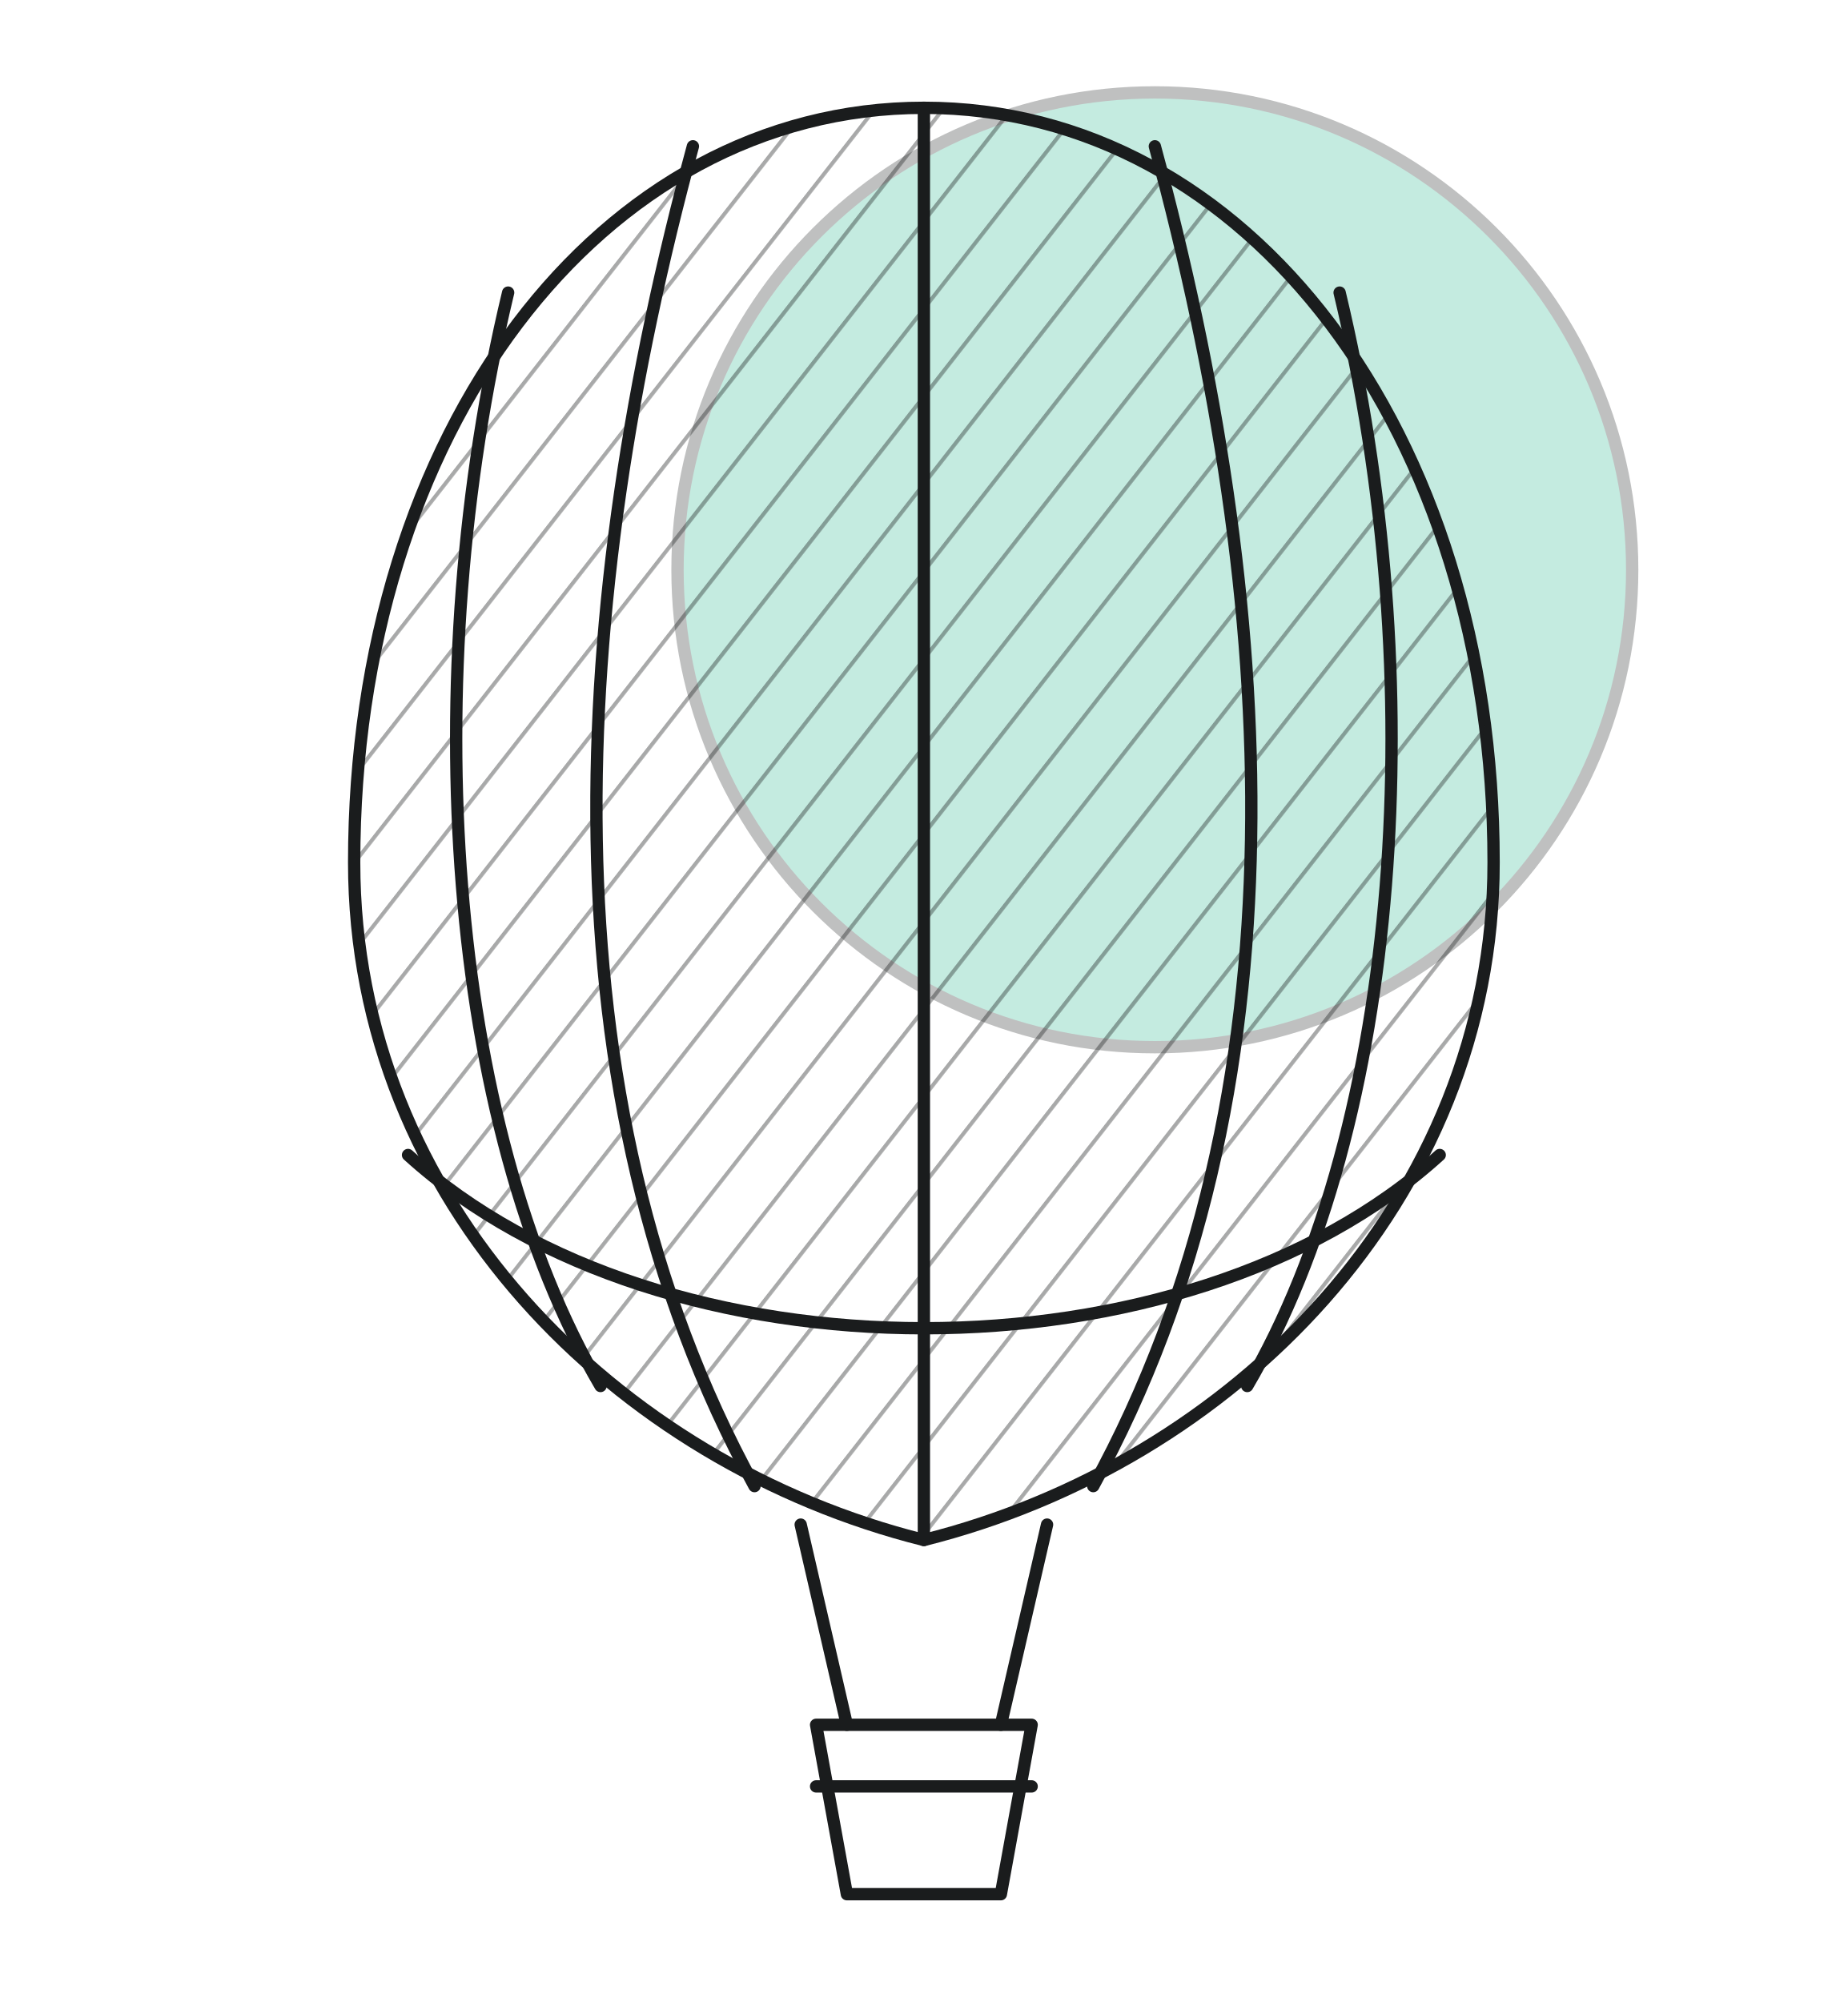
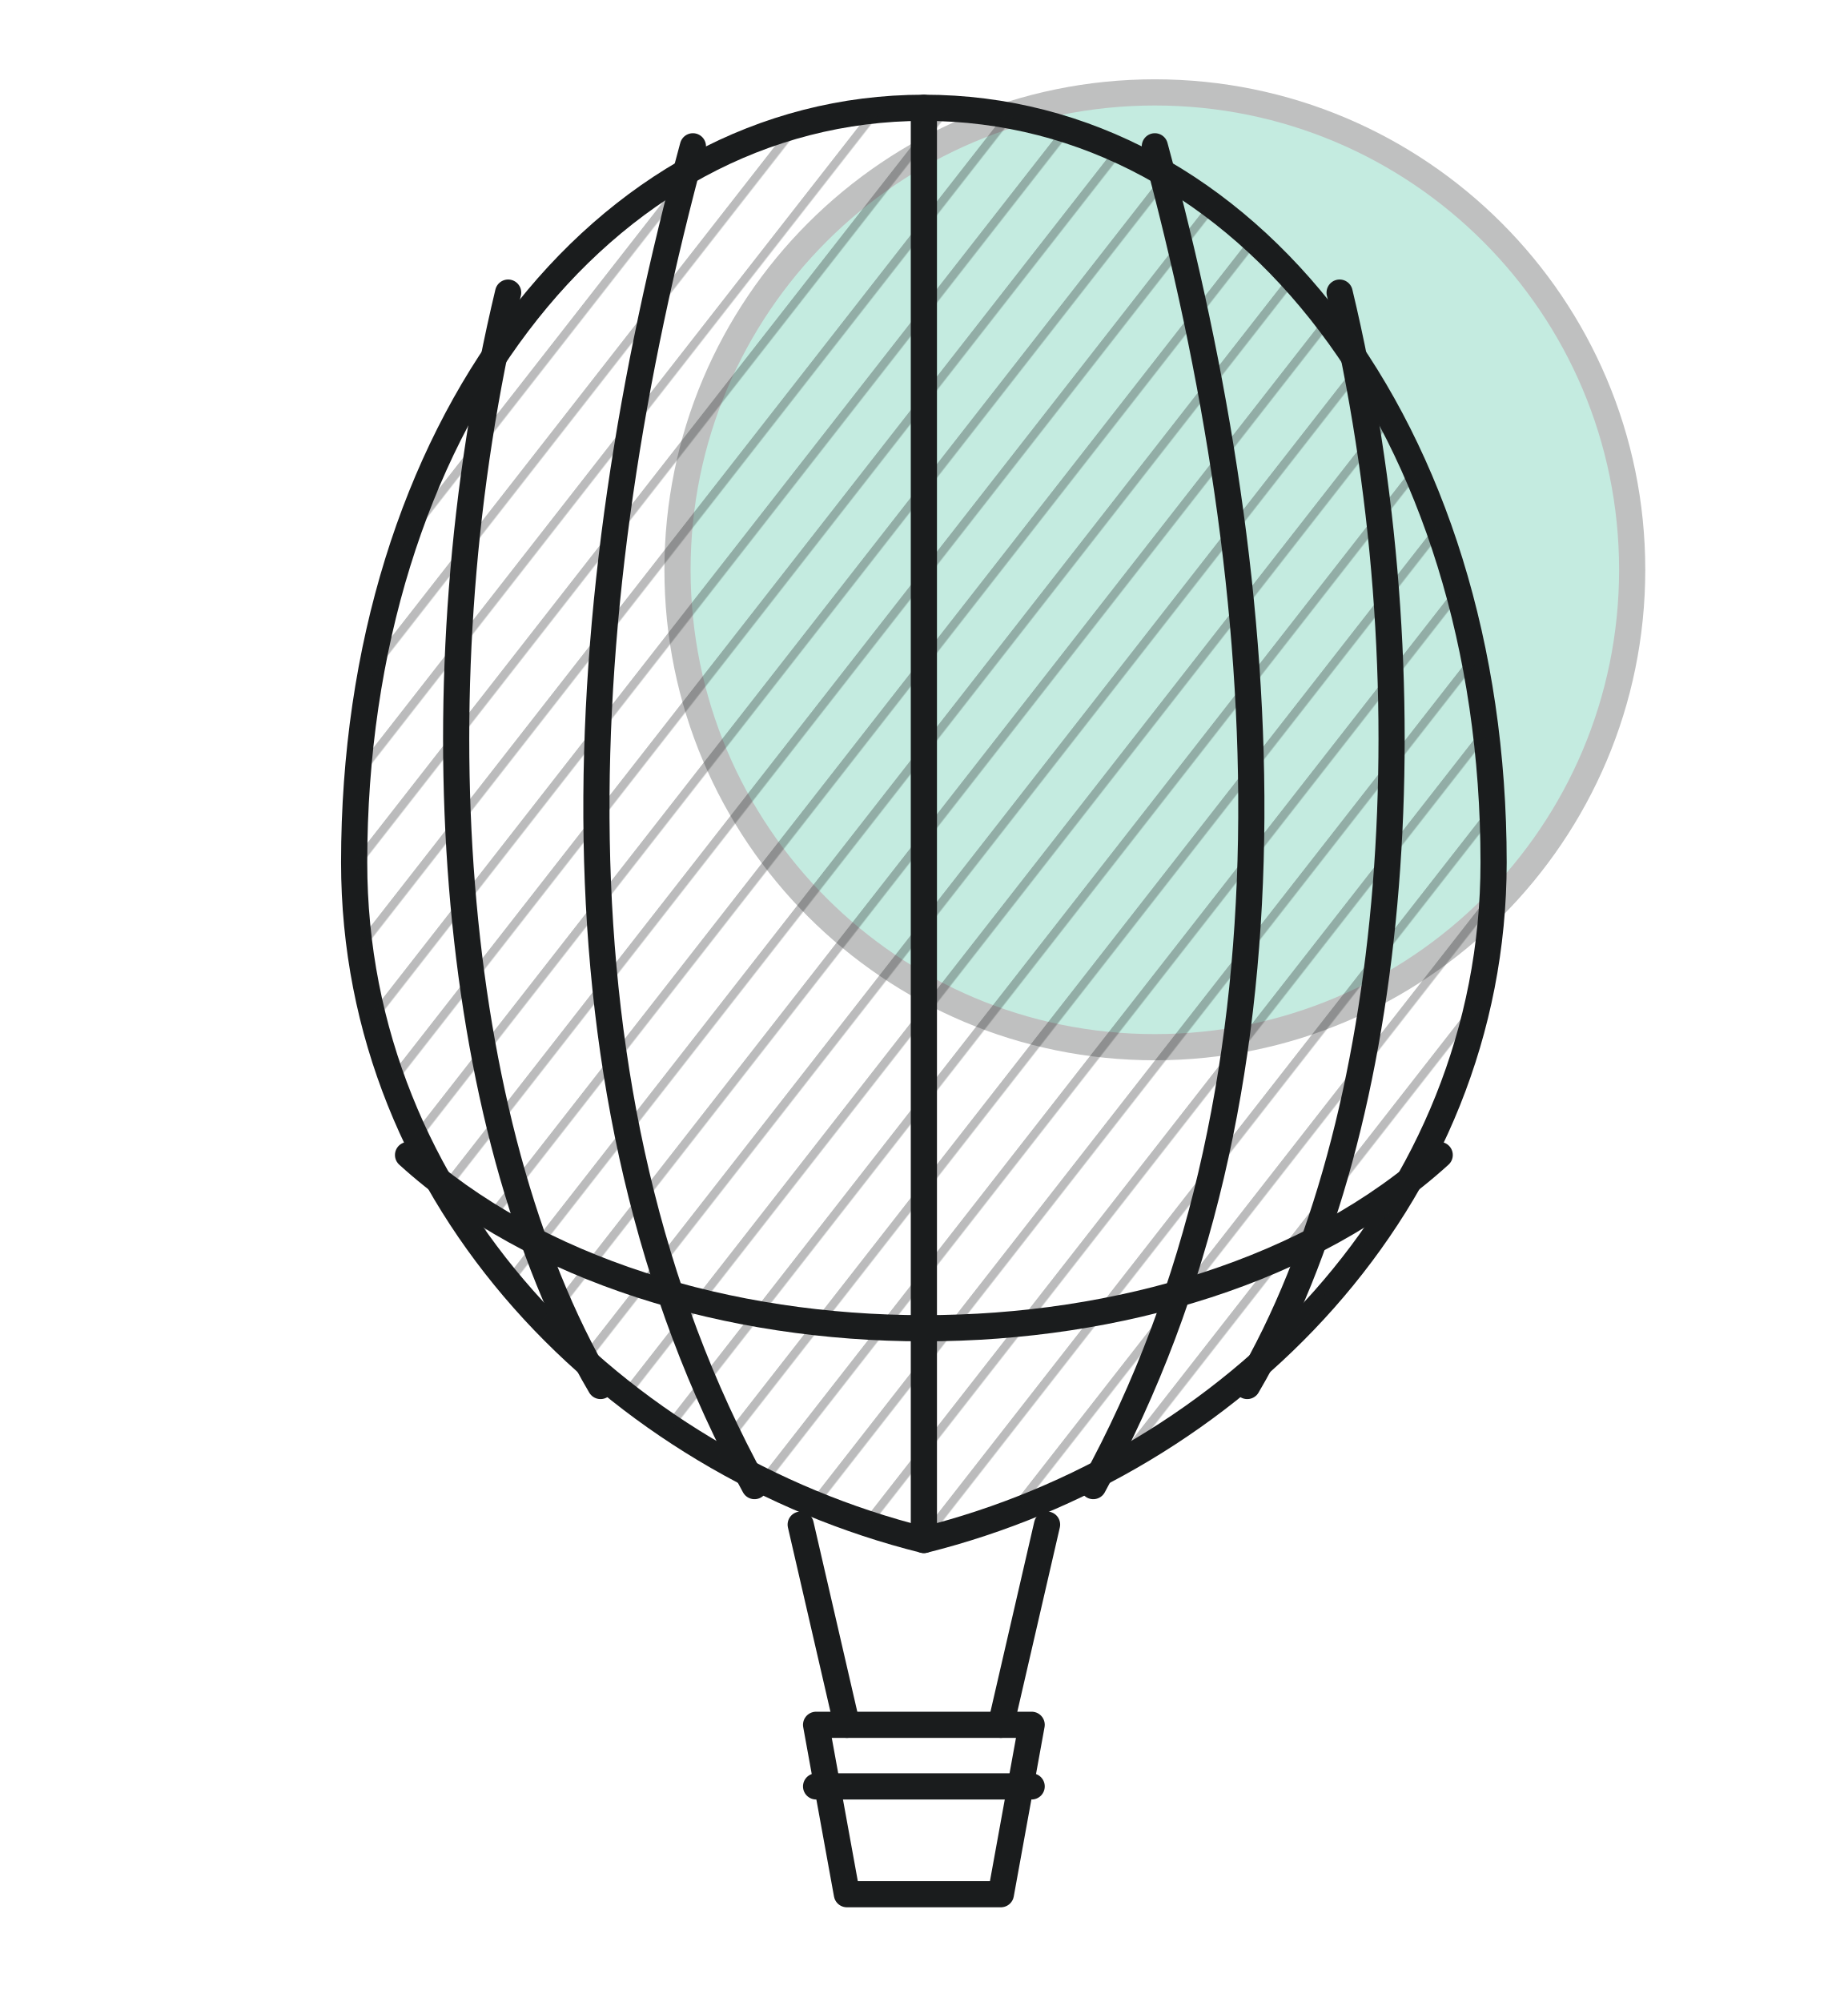
- <svg xmlns="http://www.w3.org/2000/svg" viewBox="0 0 240 260" width="240" height="260" fill="none" stroke="#1a1c1d" stroke-width="1.6" stroke-linecap="round" stroke-linejoin="round" role="img" aria-label="Line drawing of a hot air balloon">
+ <svg xmlns="http://www.w3.org/2000/svg" viewBox="0 0 240 260" width="240" height="260" fill="none" stroke="#1a1c1d" stroke-width="3.4" stroke-linecap="round" stroke-linejoin="round" role="img" aria-label="Line drawing of a hot air balloon">
  <defs>
    <pattern id="nb-hatch" width="7" height="7" patternUnits="userSpaceOnUse" patternTransform="rotate(38)">
-       <line x1="0" y1="0" x2="0" y2="7" stroke="#1a1c1d" stroke-width="1" />
+       <line x1="0" y1="0" x2="0" y2="7" stroke="#1a1c1d" stroke-width="2.2" />
    </pattern>
    <clipPath id="nb-envelope">
      <path d="M120 14C78 14 46 56 46 112c0 44 34 78 74 88 40-10 74-44 74-88 0-56-32-98-74-98Z" />
    </clipPath>
  </defs>
  <circle cx="150" cy="74" r="62" fill="#2cb690" opacity=".28" />
  <path d="M120 14C78 14 46 56 46 112c0 44 34 78 74 88 40-10 74-44 74-88 0-56-32-98-74-98Z" />
  <g clip-path="url(#nb-envelope)">
-     <rect x="40" y="8" width="160" height="200" fill="url(#nb-hatch)" stroke="none" opacity=".38" />
+     <rect x="40" y="8" width="160" height="200" fill="url(#nb-hatch)" stroke="none" opacity=".3" />
  </g>
  <path d="M120 14v186" />
  <path d="M90 19c-16 59-20 123 8 174" />
  <path d="M150 19c16 59 20 123-8 174" />
  <path d="M66 38c-12 50-8 108 12 142" />
  <path d="M174 38c12 50 8 108-12 142" />
  <path d="M53 150c33 30 101 30 134 0" />
  <path d="M104 198l6 26" />
  <path d="M136 198l-6 26" />
  <path d="M106 224h28l-4 22h-20l-4-22Z" />
  <path d="M106 232h28" />
</svg>
